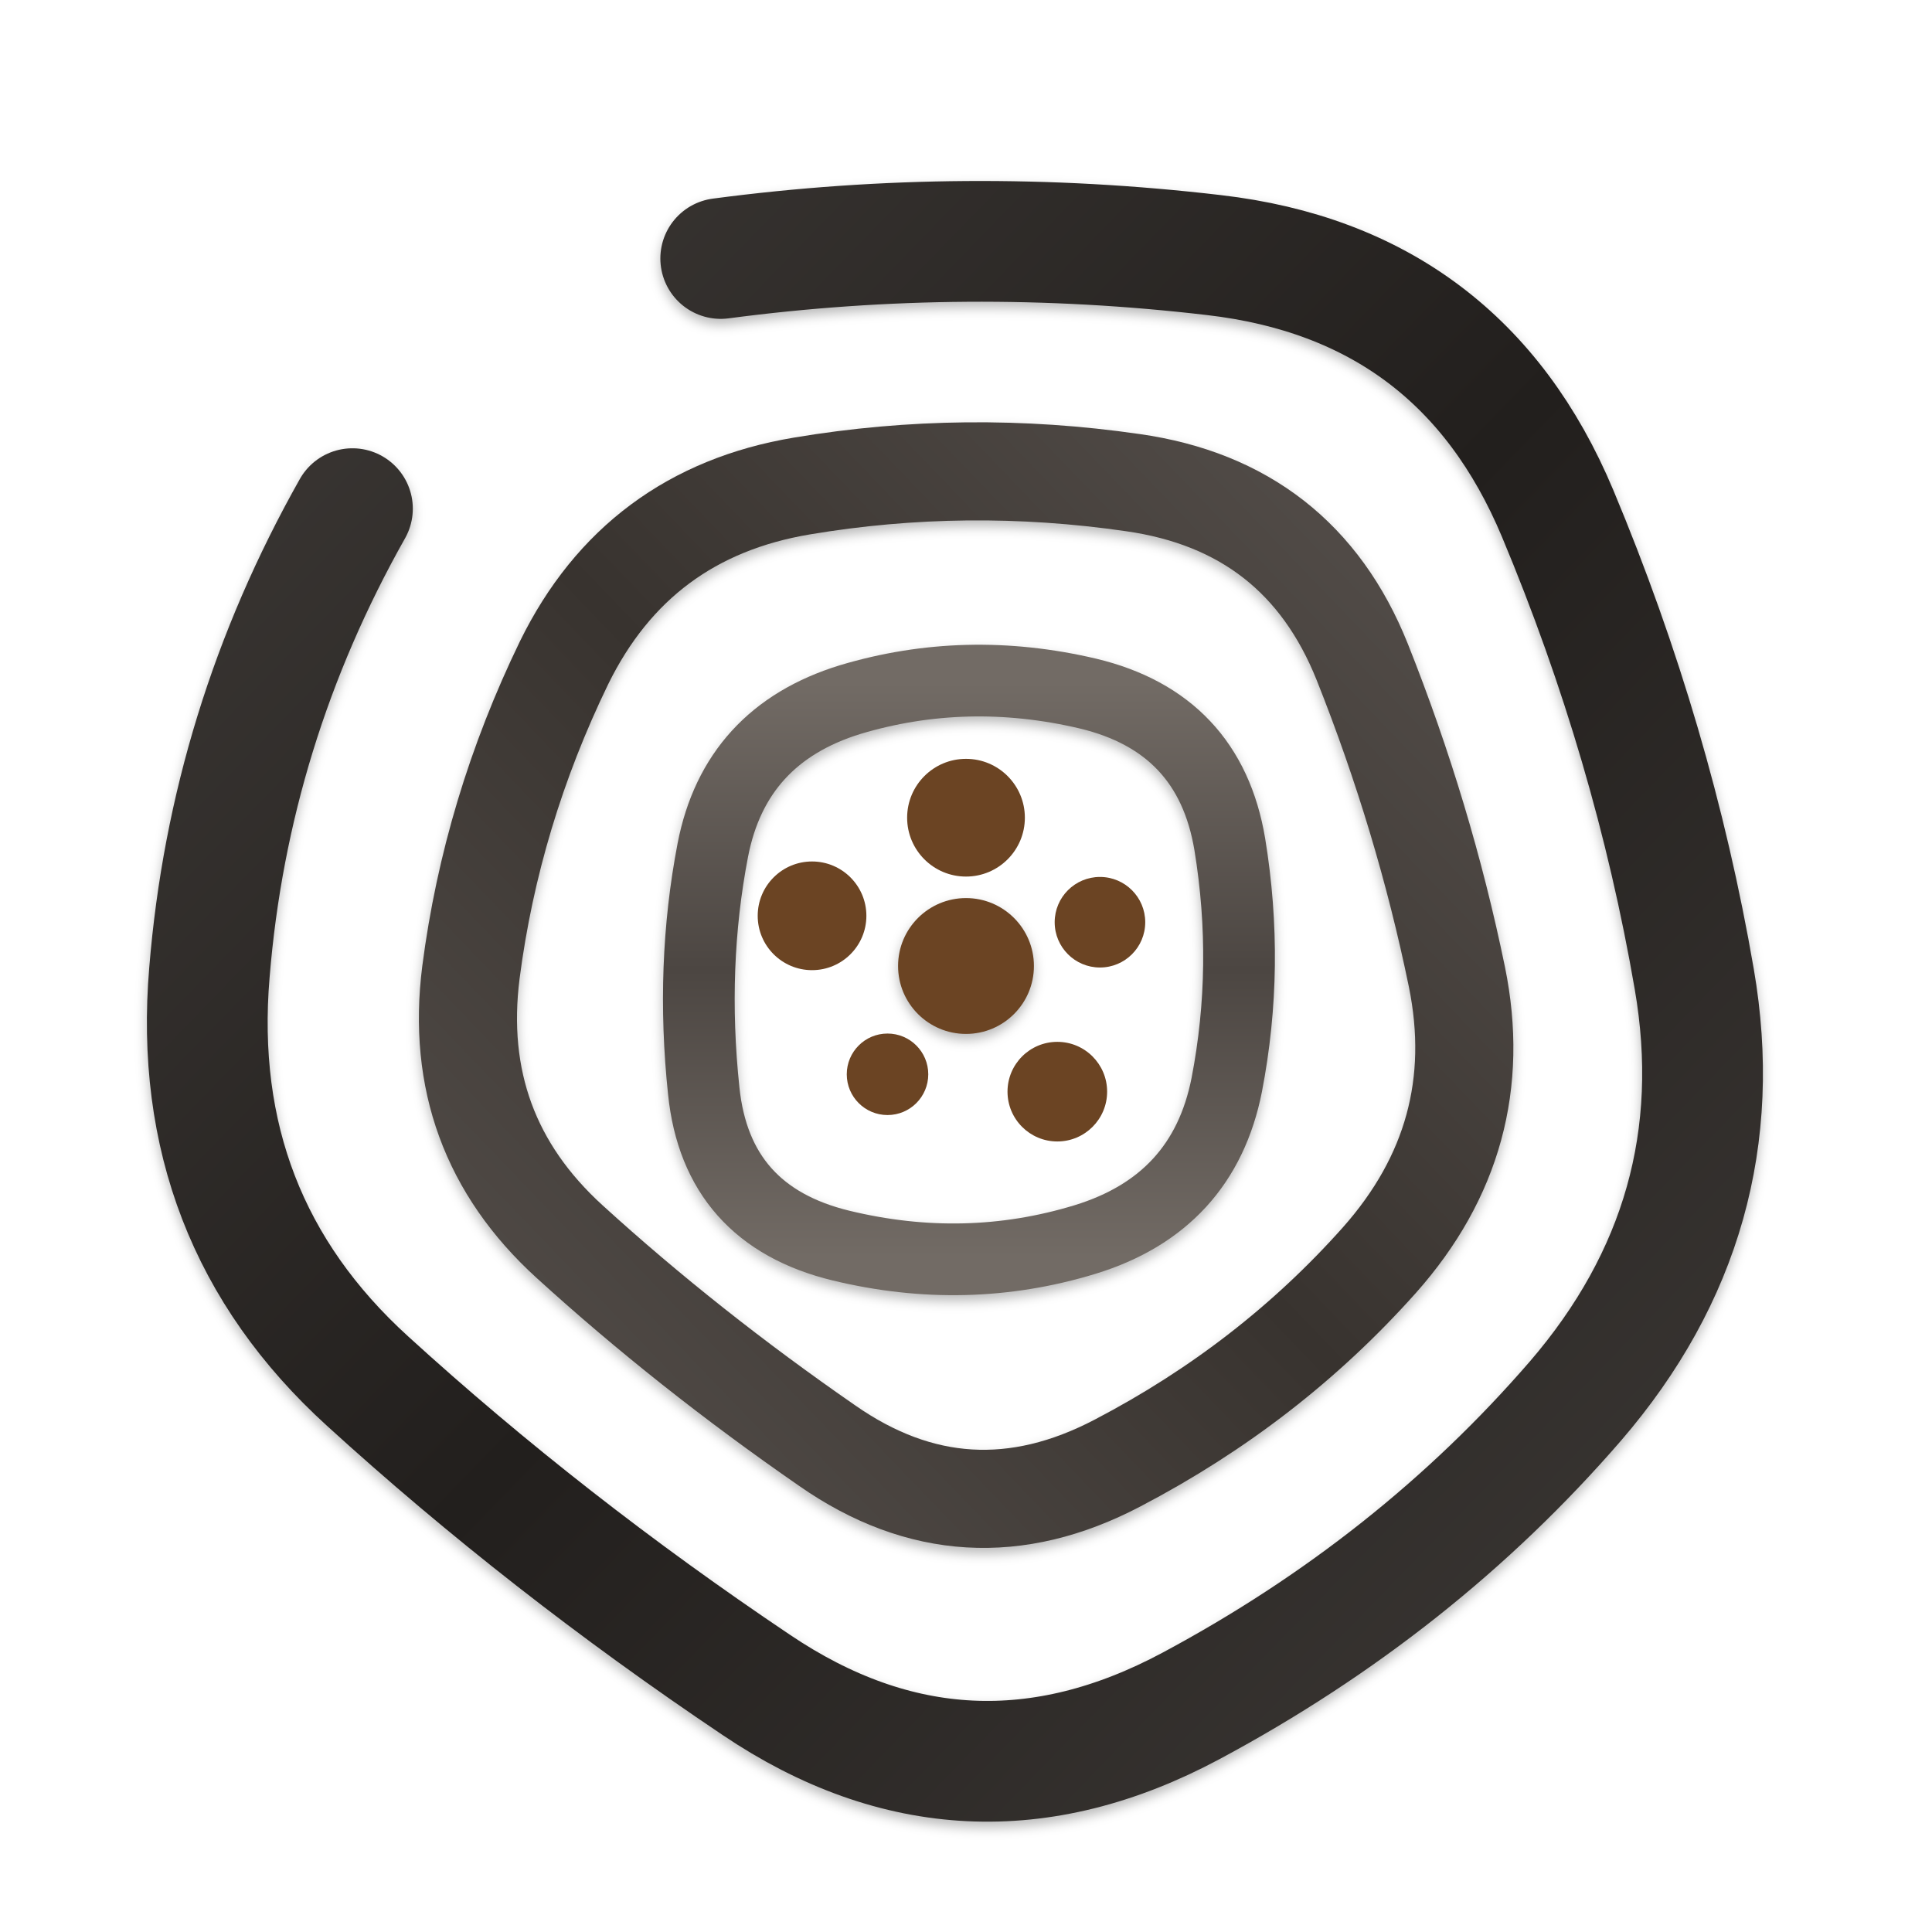
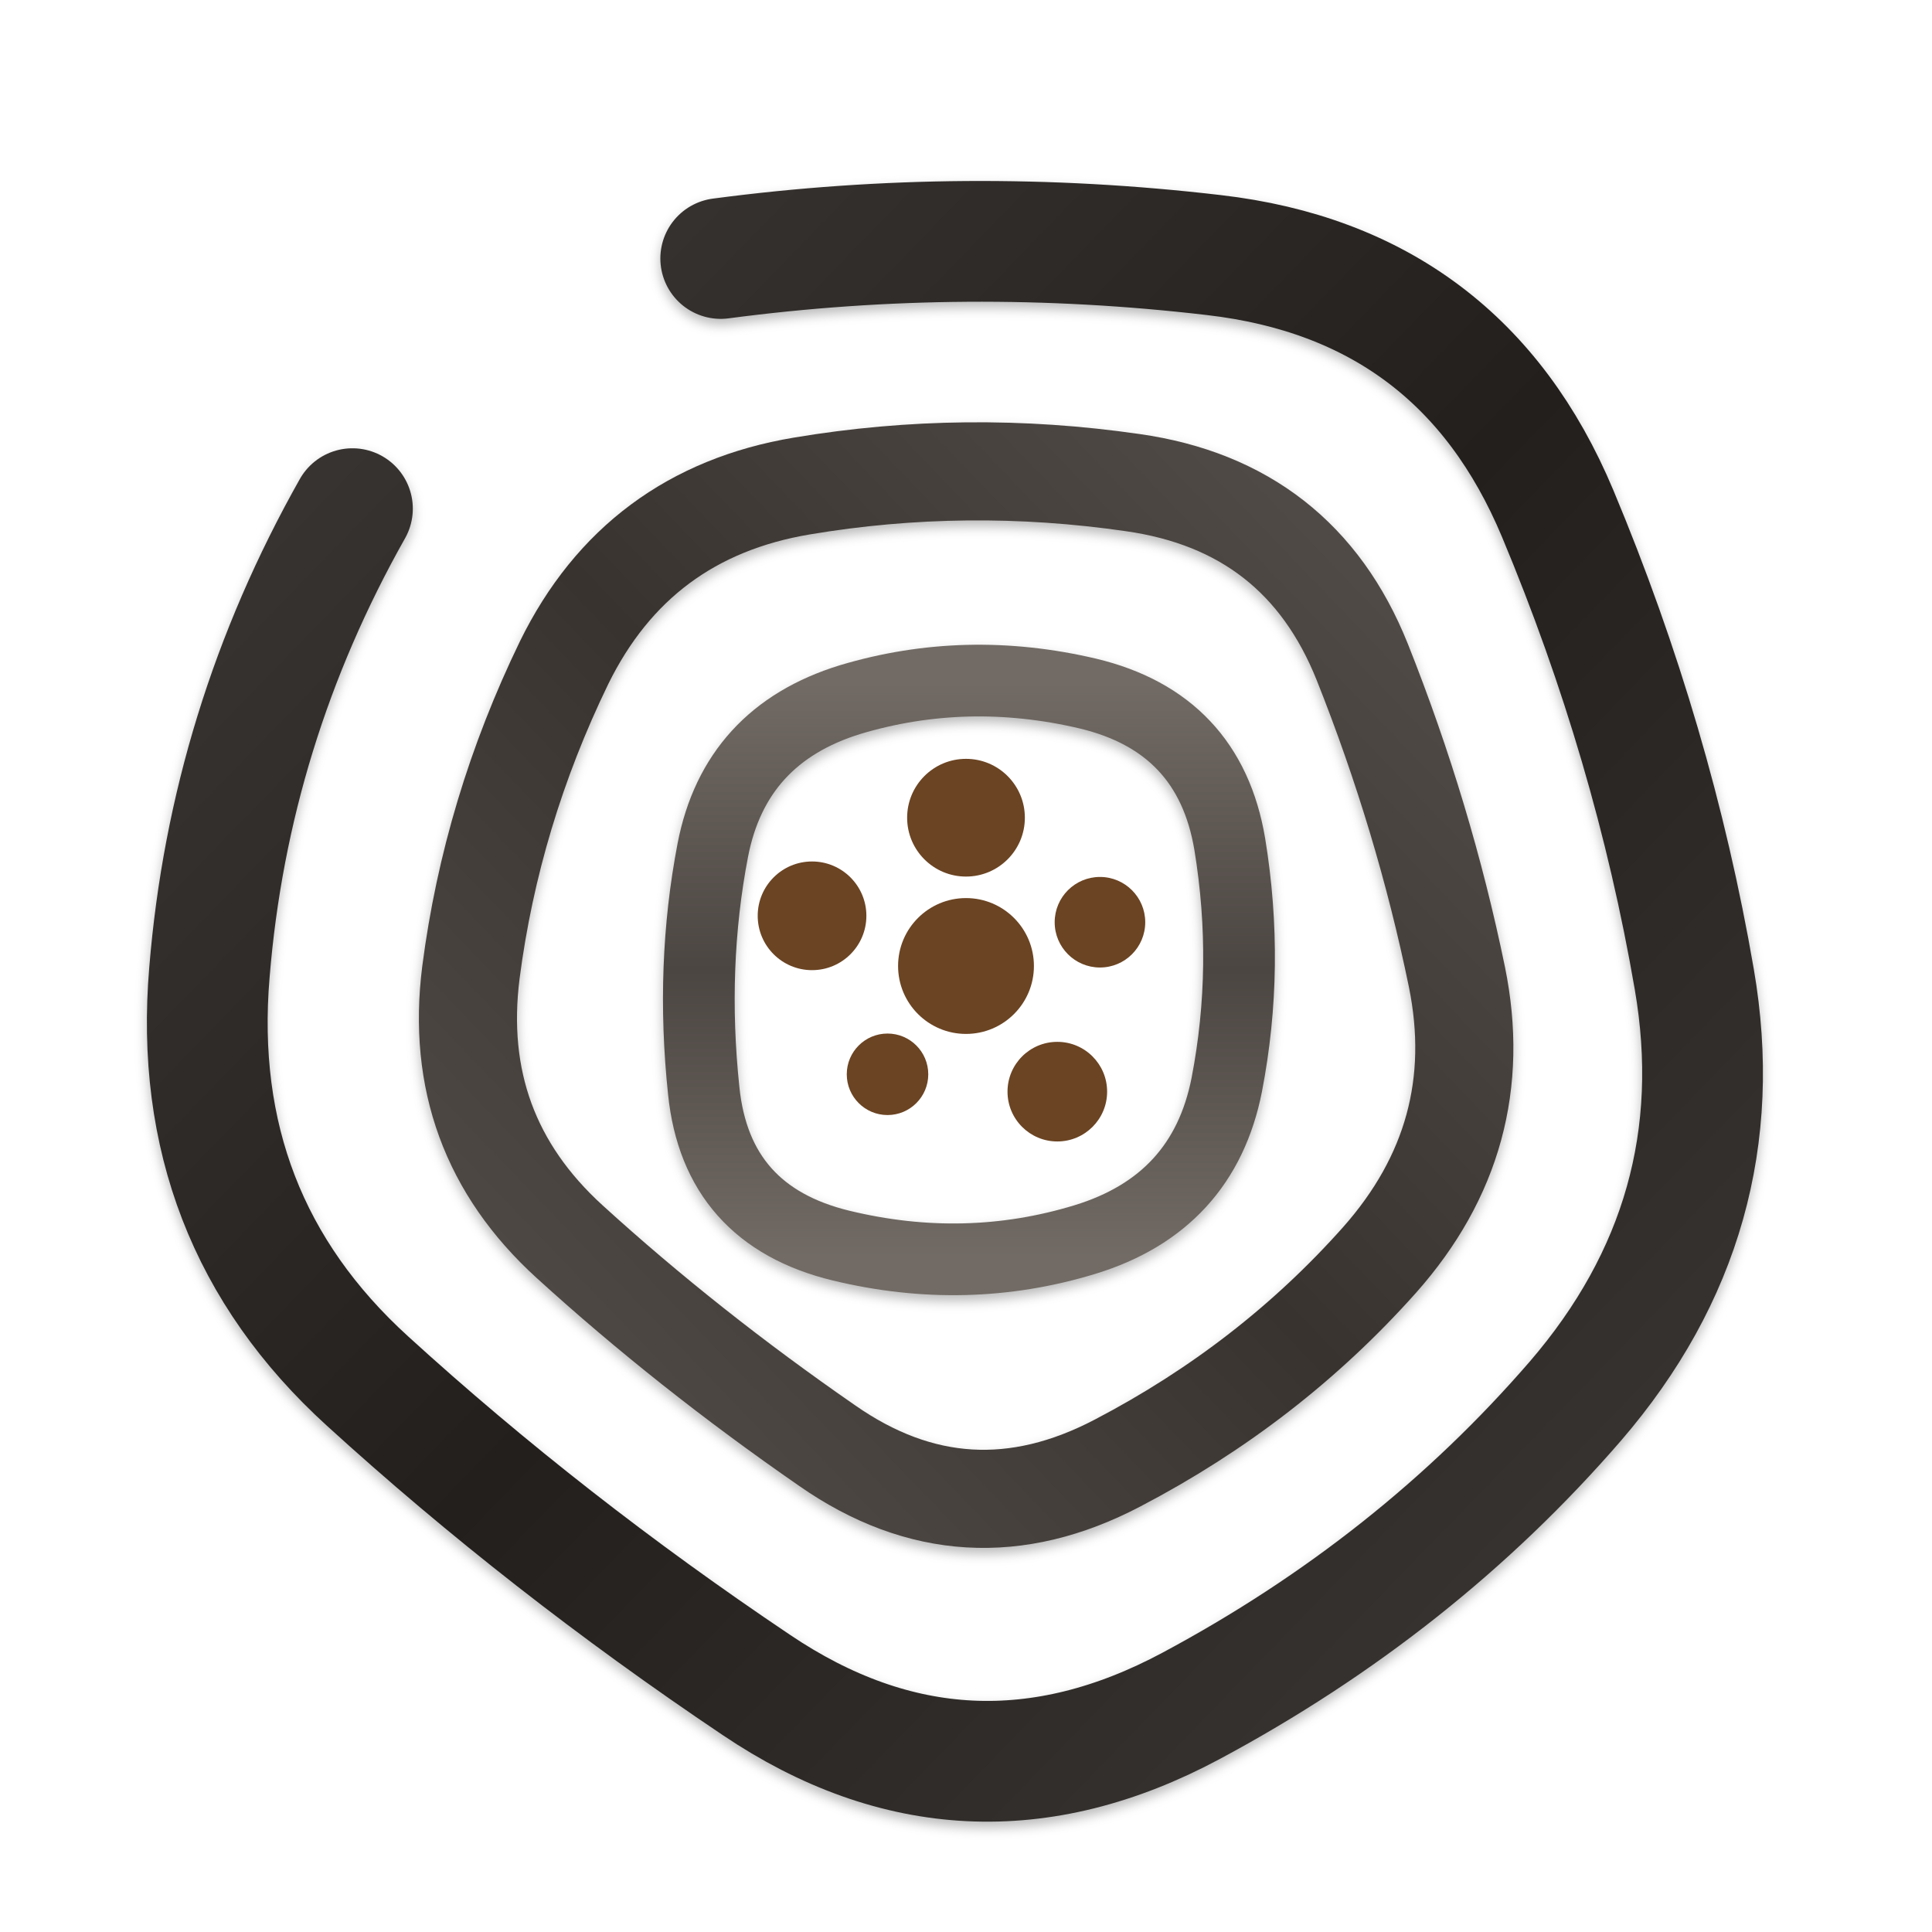
<svg xmlns="http://www.w3.org/2000/svg" viewBox="0 0 512 512" width="512" height="512">
  <defs>
    <linearGradient id="g-outer" x1="0%" y1="0%" x2="100%" y2="100%">
      <stop offset="0%" stop-color="#3d3936" />
      <stop offset="50%" stop-color="#221f1d" />
      <stop offset="100%" stop-color="#3d3936" />
    </linearGradient>
    <linearGradient id="g-middle" x1="0%" y1="100%" x2="100%" y2="0%">
      <stop offset="0%" stop-color="#56504c" />
      <stop offset="50%" stop-color="#38332f" />
      <stop offset="100%" stop-color="#56504c" />
    </linearGradient>
    <linearGradient id="g-inner" x1="0%" y1="0%" x2="0%" y2="100%">
      <stop offset="0%" stop-color="#726b65" />
      <stop offset="50%" stop-color="#4c4642" />
      <stop offset="100%" stop-color="#726b65" />
    </linearGradient>
    <linearGradient id="g-outer-dark" x1="0%" y1="0%" x2="100%" y2="100%">
      <stop offset="0%" stop-color="#c9c0b2" />
      <stop offset="50%" stop-color="#a89e8e" />
      <stop offset="100%" stop-color="#c9c0b2" />
    </linearGradient>
    <linearGradient id="g-middle-dark" x1="0%" y1="100%" x2="100%" y2="0%">
      <stop offset="0%" stop-color="#bcb2a4" />
      <stop offset="50%" stop-color="#968c7c" />
      <stop offset="100%" stop-color="#bcb2a4" />
    </linearGradient>
    <linearGradient id="g-inner-dark" x1="0%" y1="0%" x2="0%" y2="100%">
      <stop offset="0%" stop-color="#a99f8f" />
      <stop offset="50%" stop-color="#847a6a" />
      <stop offset="100%" stop-color="#a99f8f" />
    </linearGradient>
    <filter id="depth" x="-20%" y="-20%" width="140%" height="140%" color-interpolation-filters="sRGB">
      <feGaussianBlur in="SourceAlpha" stdDeviation="1.5" result="blur" />
      <feOffset in="blur" dx="0" dy="1.5" result="offset-blur" />
      <feFlood flood-color="#000000" flood-opacity="0.28" result="color" />
      <feComposite in="color" in2="offset-blur" operator="in" />
    </filter>
  </defs>
  <style>
    .outer  { stroke: url(#g-outer); }
    .middle { stroke: url(#g-middle); }
    .inner  { stroke: url(#g-inner); }
    .hut    { fill: #6b4423; }
    @media (prefers-color-scheme: dark) {
      .outer  { stroke: url(#g-outer-dark); }
      .middle { stroke: url(#g-middle-dark); }
      .inner  { stroke: url(#g-inner-dark); }
      .hut    { fill: #c9944f; }
    }

    .enter {
      transform-box: view-box;
      transform-origin: 256px 256px;
      animation: enter 0.6s cubic-bezier(.22,1,.36,1) both;
    }
    @keyframes enter {
      0%   { opacity: 0; transform: scale(0.82); }
      100% { opacity: 1; transform: scale(1); }
    }

    .outer, .middle, .inner, .huts {
      transform-box: view-box;
      transform-origin: 256px 256px;
      animation-timing-function: linear;
      animation-iteration-count: infinite;
      animation-delay: 0.6s;
      animation-fill-mode: backwards;
      will-change: transform;
    }
    .outer  { animation-name: spin-cw;  animation-duration: 16s; }
    .middle { animation-name: spin-ccw; animation-duration: 8s; }
    .inner  { animation-name: spin-cw;  animation-duration: 4s; }
    .huts   { animation-name: spin-ccw; animation-duration: 8s; }
    @keyframes spin-cw  { to { transform: rotate(360deg); } }
    @keyframes spin-ccw { to { transform: rotate(-360deg); } }

    @media (prefers-reduced-motion: reduce) {
      .enter { animation: none; }
      .outer, .middle, .inner, .huts { animation: none; }
    }
  </style>
  <g class="enter">
    <g filter="url(#depth)">
      <path fill="none" stroke="#000000" stroke-width="32" stroke-linecap="round" d="M 191.0 68.5 Q 256.0 59.9 321.7 67.6 Q 387.3 75.2 412.8 136.1                Q 438.2 196.8 449.0 259.5 Q 459.8 322.2 417.5 371.3                Q 375.2 420.2 315.6 452.1 Q 256.0 484.0 200.4 446.5                Q 144.7 409.1 97.4 366.0 Q 50.0 322.9 55.5 257.7                Q 60.8 192.6 93.4 134.8" />
      <path fill="none" stroke="#000000" stroke-width="26" d="M 212.5 128.8 Q 256.0 121.5 300.2 127.9 Q 344.5 134.2 361.0 175.4                Q 377.4 216.6 386.1 258.9 Q 394.7 301.1 365.6 333.9                Q 336.4 366.7 296.2 387.7 Q 256.0 408.8 219.2 383.1                Q 182.2 357.5 150.9 329.0 Q 119.4 300.3 124.8 257.7                Q 130.3 215.2 149.5 175.6 Q 168.9 136.1 212.5 128.8 Z" />
      <path fill="none" stroke="#000000" stroke-width="19" d="M 225.3 185.4 Q 256.0 176.2 288.3 183.8 Q 320.5 191.5 325.9 223.7                Q 331.2 256.0 325.1 287.5 Q 318.9 318.9 287.5 328.5                Q 256.0 338.1 222.9 330.1 Q 189.9 322.1 186.5 289.1                Q 183.0 256.0 188.9 225.3 Q 194.8 194.8 225.3 185.4 Z" />
-       <circle cx="256.0" cy="256.0" r="18.0" fill="#000000" />
    </g>
    <path class="outer" fill="none" stroke-width="32" stroke-linecap="round" d="M 191.0 68.5 Q 256.0 59.9 321.7 67.6 Q 387.3 75.2 412.8 136.1              Q 438.2 196.8 449.0 259.5 Q 459.8 322.2 417.5 371.3              Q 375.2 420.2 315.6 452.1 Q 256.0 484.0 200.4 446.5              Q 144.7 409.1 97.4 366.0 Q 50.0 322.9 55.5 257.7              Q 60.8 192.6 93.4 134.8" />
    <path class="middle" fill="none" stroke-width="26" d="M 212.5 128.8 Q 256.0 121.5 300.2 127.9 Q 344.5 134.2 361.0 175.4              Q 377.4 216.6 386.1 258.9 Q 394.7 301.1 365.6 333.9              Q 336.4 366.7 296.2 387.7 Q 256.0 408.8 219.2 383.1              Q 182.2 357.5 150.9 329.0 Q 119.4 300.3 124.8 257.7              Q 130.3 215.2 149.5 175.6 Q 168.9 136.1 212.5 128.8 Z" />
    <path class="inner" fill="none" stroke-width="19" d="M 225.3 185.4 Q 256.0 176.2 288.3 183.8 Q 320.5 191.5 325.9 223.7              Q 331.2 256.0 325.1 287.5 Q 318.9 318.9 287.5 328.5              Q 256.0 338.1 222.9 330.1 Q 189.9 322.1 186.5 289.1              Q 183.0 256.0 188.9 225.3 Q 194.8 194.8 225.3 185.4 Z" />
    <g class="huts">
      <circle class="hut" cx="256.0" cy="216.7" r="15.6" />
      <circle class="hut" cx="291.5" cy="244.4" r="12.0" />
      <circle class="hut" cx="280.2" cy="289.3" r="13.2" />
      <circle class="hut" cx="235.2" cy="284.7" r="10.8" />
      <circle class="hut" cx="215.2" cy="242.7" r="14.4" />
    </g>
    <circle class="hut" cx="256.0" cy="256.0" r="18.0" />
  </g>
</svg>
